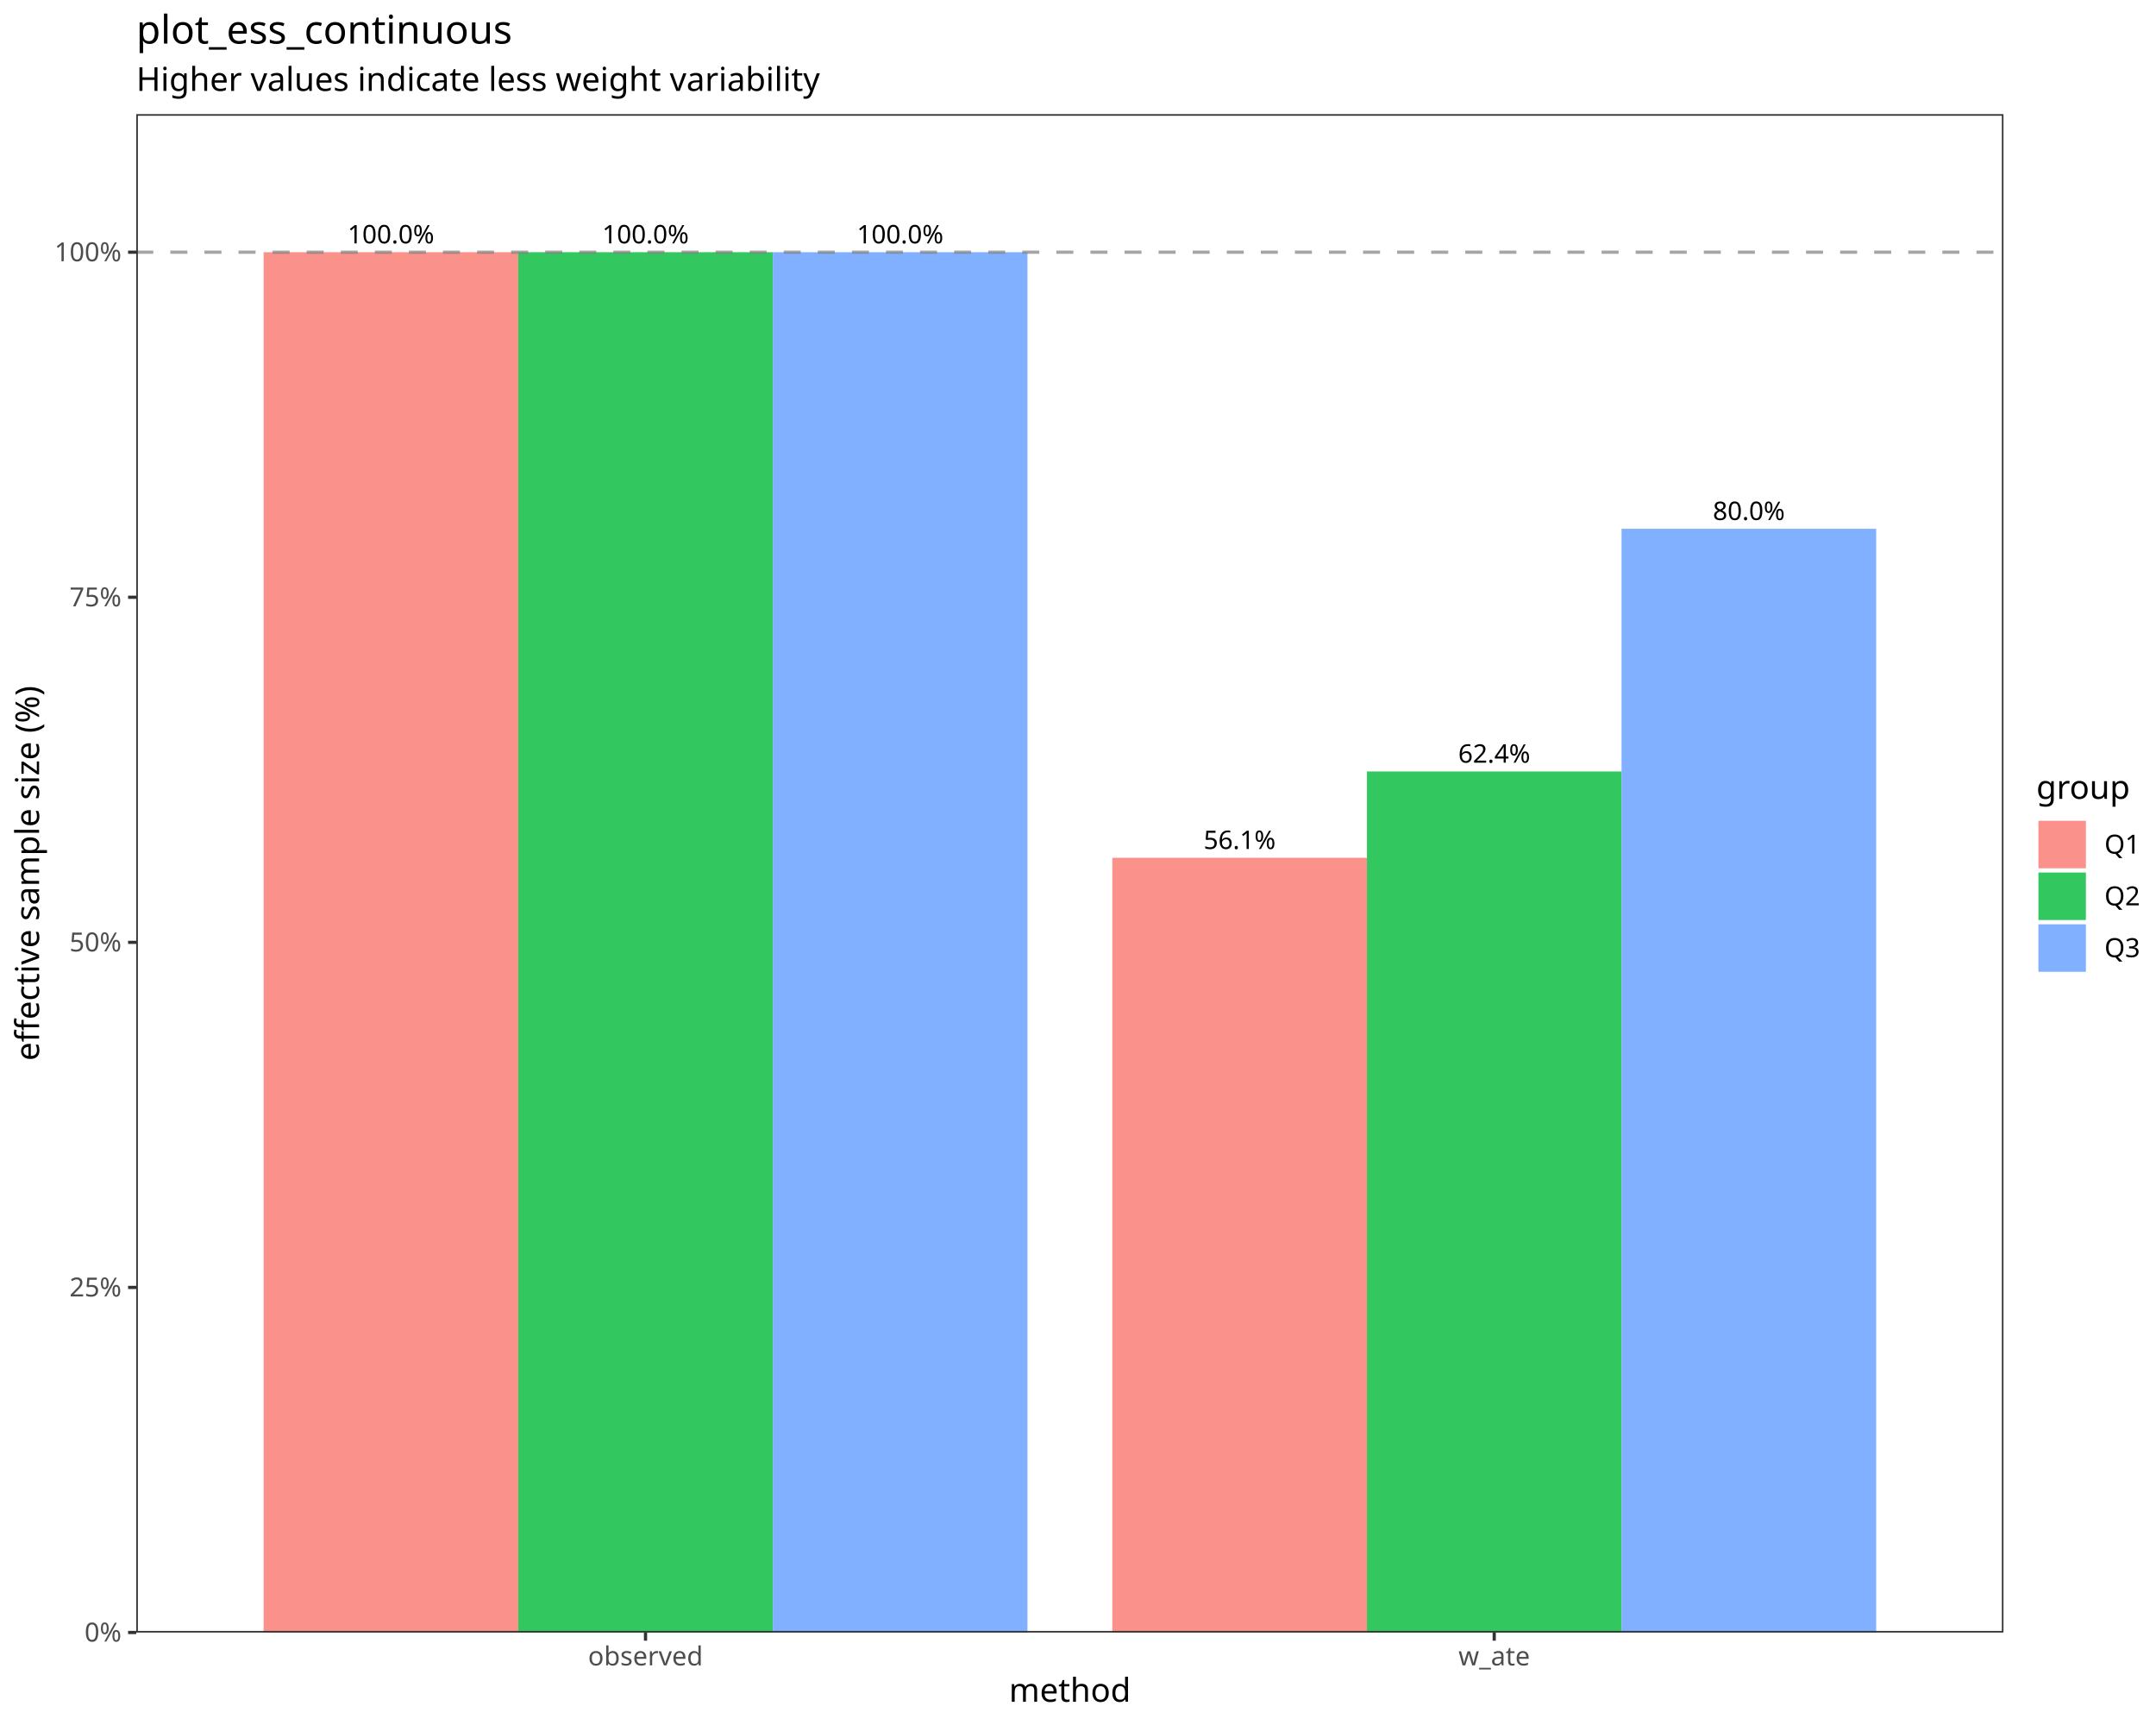
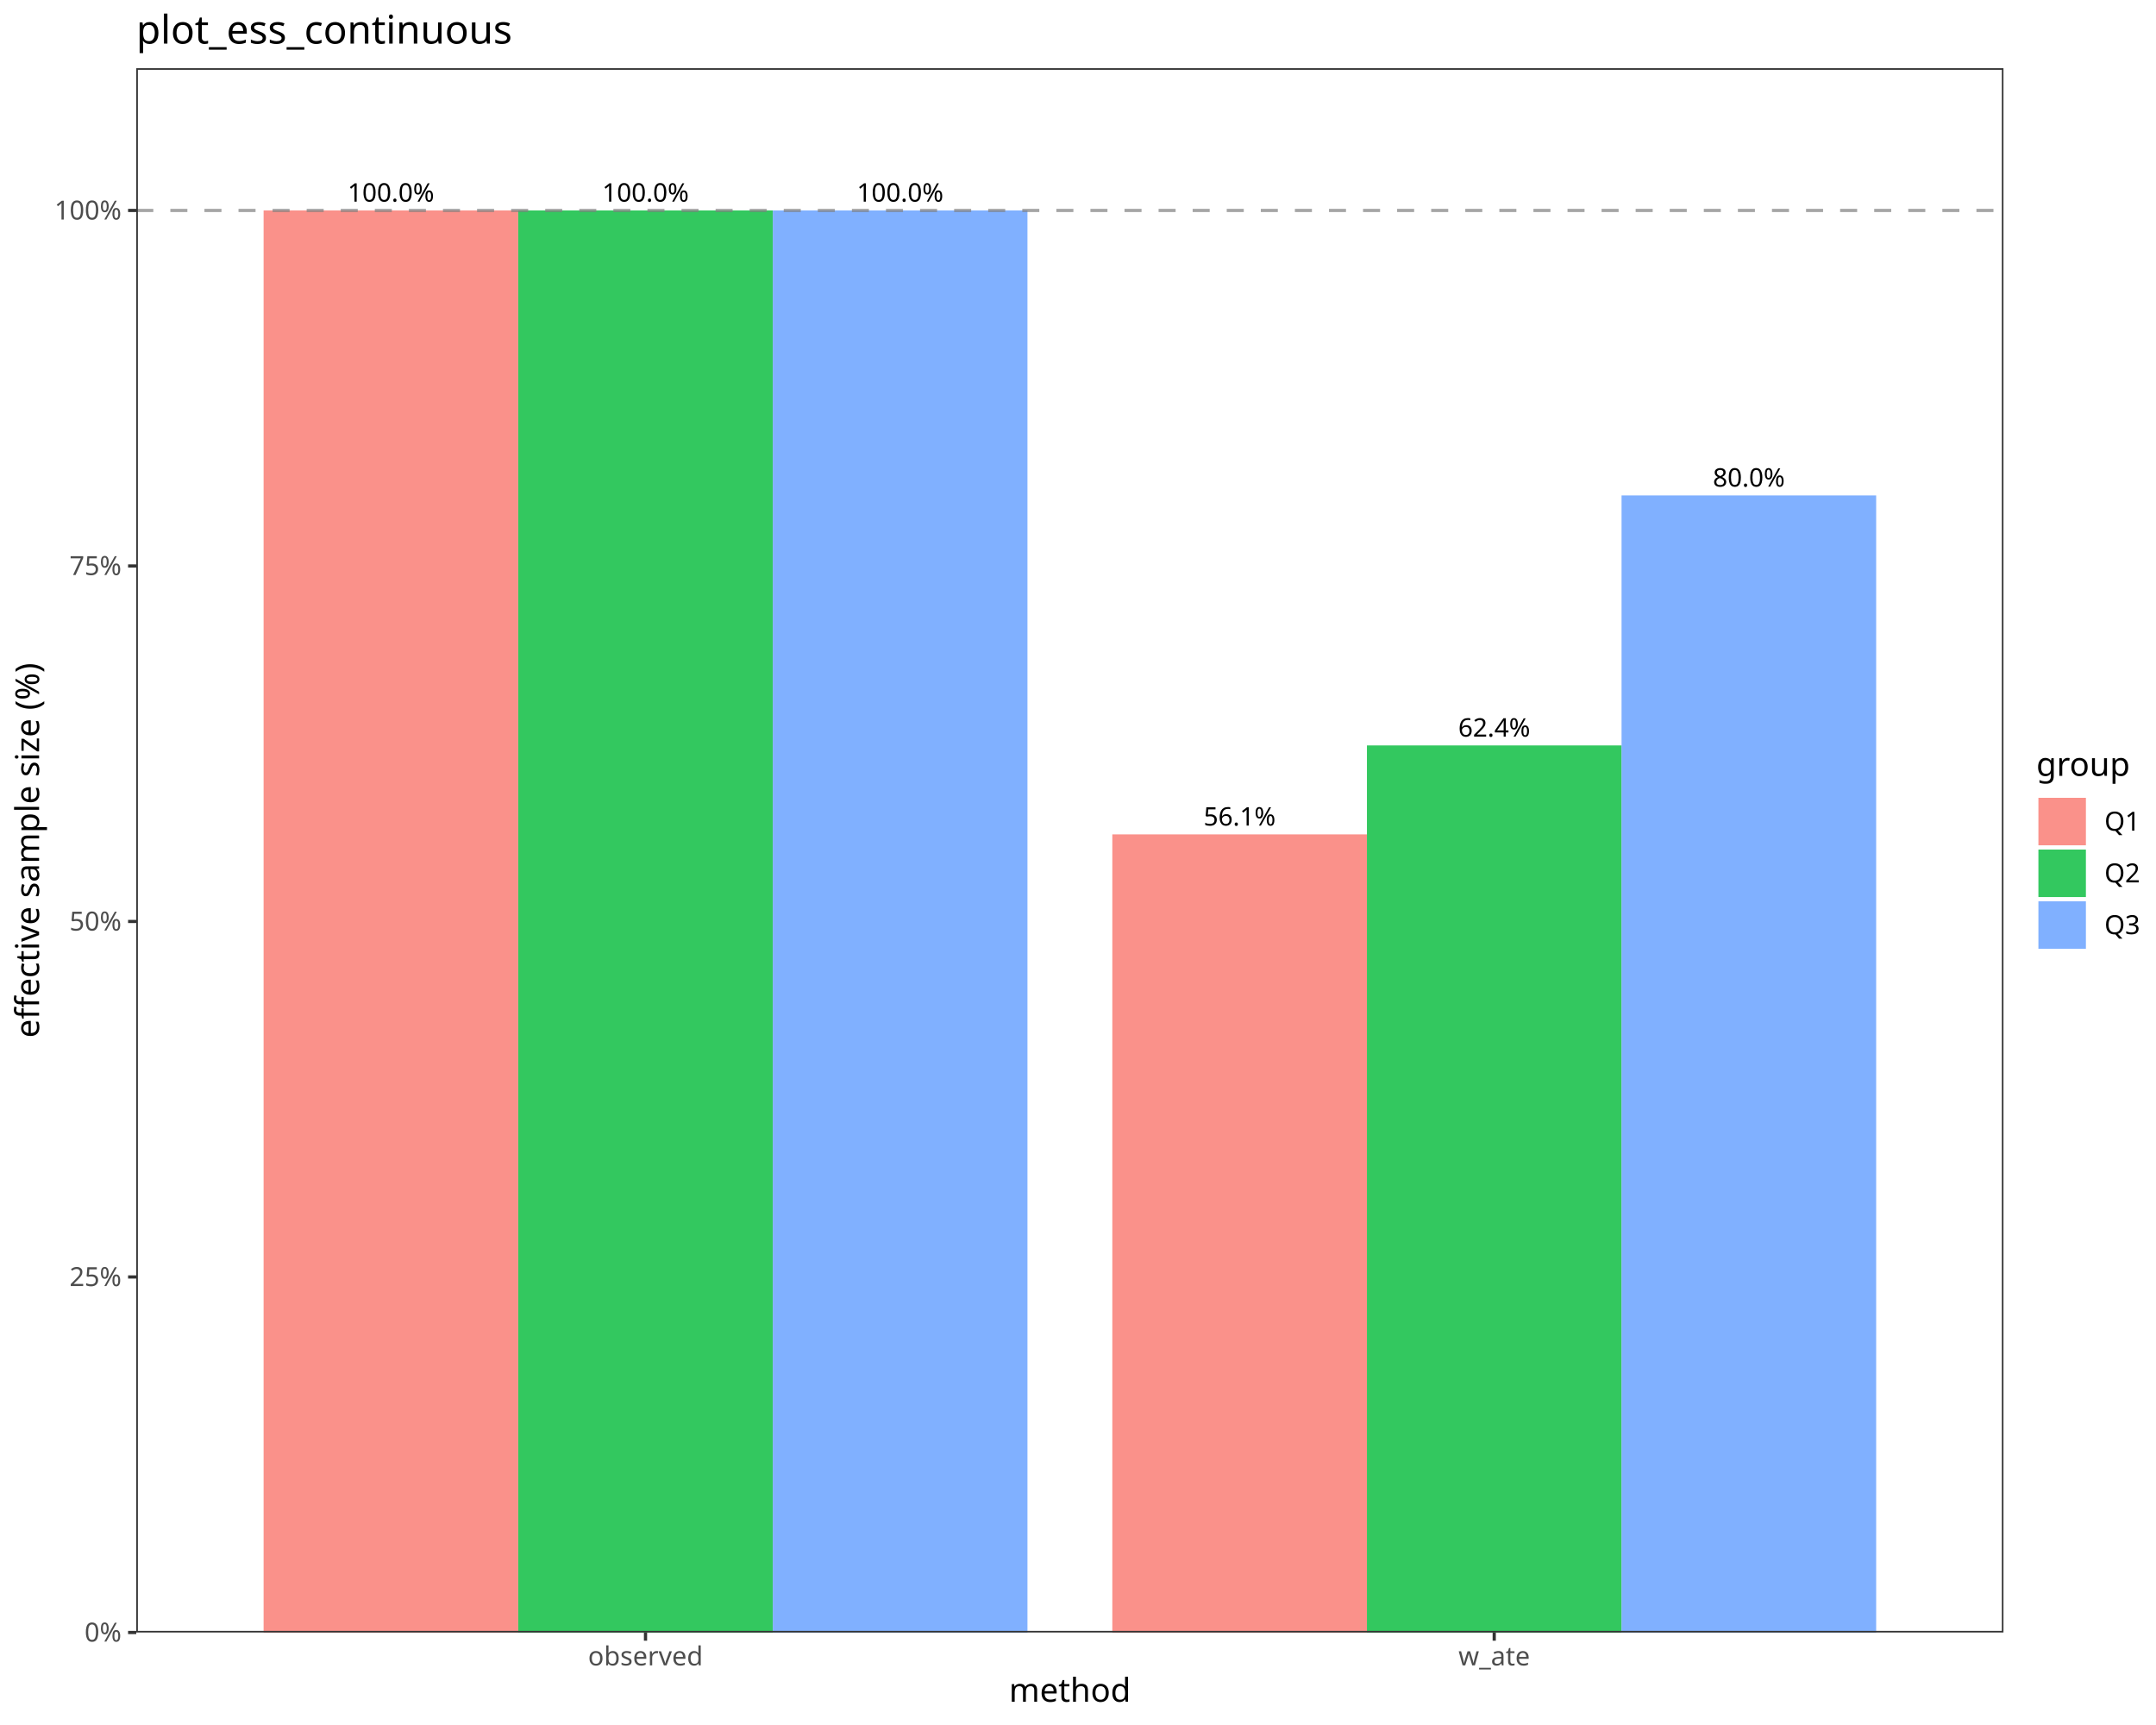
<svg xmlns="http://www.w3.org/2000/svg" class="svglite" data-engine-version="2.0" width="720.00pt" height="576.00pt" viewBox="0 0 720.00 576.00">
  <defs>
    <style type="text/css">
    .svglite line, .svglite polyline, .svglite polygon, .svglite path, .svglite rect, .svglite circle {
      fill: none;
      stroke: #000000;
      stroke-linecap: round;
      stroke-linejoin: round;
      stroke-miterlimit: 10.00;
    }
  </style>
  </defs>
  <rect width="100%" height="100%" style="stroke: none; fill: #FFFFFF;" />
  <defs>
    <clipPath id="cpMC4wMHw3MjAuMDB8MC4wMHw1NzYuMDA=">
      <rect x="0.00" y="0.00" width="720.00" height="576.00" />
    </clipPath>
  </defs>
  <g clip-path="url(#cpMC4wMHw3MjAuMDB8MC4wMHw1NzYuMDA=)">
    <rect x="0.00" y="0.00" width="720.00" height="576.00" style="stroke-width: 1.07; stroke: #FFFFFF; fill: #FFFFFF;" />
  </g>
  <defs>
-     <clipPath id="cpNDUuNTF8NjY5LjA2fDM4LjEyfDU0NS4xMQ==">
-       <rect x="45.51" y="38.12" width="623.55" height="507.00" />
+     <clipPath id="cpNDUuNTF8NjY5LjA2fDIyLjc4fDU0NS4xMQ==">
+       <rect x="45.51" y="22.78" width="623.55" height="522.33" />
    </clipPath>
  </defs>
-   <g clip-path="url(#cpNDUuNTF8NjY5LjA2fDM4LjEyfDU0NS4xMQ==)">
-     <rect x="45.51" y="38.12" width="623.55" height="507.00" style="stroke-width: 1.07; stroke: none; fill: #FFFFFF;" />
-     <rect x="88.03" y="84.21" width="85.03" height="460.91" style="stroke-width: 1.07; stroke: none; stroke-linecap: butt; stroke-linejoin: miter; fill: #F8766D; fill-opacity: 0.80;" />
-     <rect x="173.06" y="84.21" width="85.03" height="460.91" style="stroke-width: 1.07; stroke: none; stroke-linecap: butt; stroke-linejoin: miter; fill: #00BA38; fill-opacity: 0.80;" />
-     <rect x="258.09" y="84.21" width="85.03" height="460.91" style="stroke-width: 1.07; stroke: none; stroke-linecap: butt; stroke-linejoin: miter; fill: #619CFF; fill-opacity: 0.80;" />
-     <rect x="371.46" y="286.43" width="85.03" height="258.68" style="stroke-width: 1.07; stroke: none; stroke-linecap: butt; stroke-linejoin: miter; fill: #F8766D; fill-opacity: 0.80;" />
-     <rect x="456.49" y="257.60" width="85.03" height="287.51" style="stroke-width: 1.07; stroke: none; stroke-linecap: butt; stroke-linejoin: miter; fill: #00BA38; fill-opacity: 0.80;" />
-     <rect x="541.52" y="176.57" width="85.03" height="368.54" style="stroke-width: 1.07; stroke: none; stroke-linecap: butt; stroke-linejoin: miter; fill: #619CFF; fill-opacity: 0.80;" />
-     <text x="130.54" y="81.27" text-anchor="middle" style="font-size: 8.54px; font-family: sans;" textLength="28.95px" lengthAdjust="spacingAndGlyphs">100.0%</text>
-     <text x="215.57" y="81.27" text-anchor="middle" style="font-size: 8.54px; font-family: sans;" textLength="28.95px" lengthAdjust="spacingAndGlyphs">100.0%</text>
-     <text x="300.60" y="81.27" text-anchor="middle" style="font-size: 8.54px; font-family: sans;" textLength="28.95px" lengthAdjust="spacingAndGlyphs">100.0%</text>
-     <text x="413.97" y="283.49" text-anchor="middle" style="font-size: 8.54px; font-family: sans;" textLength="24.20px" lengthAdjust="spacingAndGlyphs">56.1%</text>
-     <text x="499.00" y="254.67" text-anchor="middle" style="font-size: 8.54px; font-family: sans;" textLength="24.20px" lengthAdjust="spacingAndGlyphs">62.4%</text>
-     <text x="584.03" y="173.64" text-anchor="middle" style="font-size: 8.54px; font-family: sans;" textLength="24.20px" lengthAdjust="spacingAndGlyphs">80.0%</text>
-     <line x1="45.51" y1="84.21" x2="669.06" y2="84.21" style="stroke-width: 1.07; stroke: #7F7F7F; stroke-opacity: 0.70; stroke-dasharray: 5.69,5.69; stroke-linecap: butt;" />
-     <rect x="45.51" y="38.12" width="623.55" height="507.00" style="stroke-width: 1.07; stroke: #333333;" />
+   <g clip-path="url(#cpNDUuNTF8NjY5LjA2fDIyLjc4fDU0NS4xMQ==)">
+     <rect x="45.51" y="22.78" width="623.55" height="522.33" style="stroke-width: 1.07; stroke: none; fill: #FFFFFF;" />
+     <rect x="88.03" y="70.27" width="85.03" height="474.84" style="stroke-width: 1.07; stroke: none; stroke-linecap: butt; stroke-linejoin: miter; fill: #F8766D; fill-opacity: 0.80;" />
+     <rect x="173.06" y="70.27" width="85.03" height="474.84" style="stroke-width: 1.07; stroke: none; stroke-linecap: butt; stroke-linejoin: miter; fill: #00BA38; fill-opacity: 0.80;" />
+     <rect x="258.09" y="70.27" width="85.03" height="474.84" style="stroke-width: 1.07; stroke: none; stroke-linecap: butt; stroke-linejoin: miter; fill: #619CFF; fill-opacity: 0.80;" />
+     <rect x="371.46" y="278.61" width="85.03" height="266.50" style="stroke-width: 1.07; stroke: none; stroke-linecap: butt; stroke-linejoin: miter; fill: #F8766D; fill-opacity: 0.80;" />
+     <rect x="456.49" y="248.91" width="85.03" height="296.20" style="stroke-width: 1.07; stroke: none; stroke-linecap: butt; stroke-linejoin: miter; fill: #00BA38; fill-opacity: 0.80;" />
+     <rect x="541.52" y="165.43" width="85.03" height="379.68" style="stroke-width: 1.07; stroke: none; stroke-linecap: butt; stroke-linejoin: miter; fill: #619CFF; fill-opacity: 0.80;" />
+     <text x="130.54" y="67.33" text-anchor="middle" style="font-size: 8.54px; font-family: sans;" textLength="28.95px" lengthAdjust="spacingAndGlyphs">100.0%</text>
+     <text x="215.57" y="67.33" text-anchor="middle" style="font-size: 8.54px; font-family: sans;" textLength="28.95px" lengthAdjust="spacingAndGlyphs">100.0%</text>
+     <text x="300.60" y="67.33" text-anchor="middle" style="font-size: 8.54px; font-family: sans;" textLength="28.95px" lengthAdjust="spacingAndGlyphs">100.0%</text>
+     <text x="413.97" y="275.67" text-anchor="middle" style="font-size: 8.54px; font-family: sans;" textLength="24.20px" lengthAdjust="spacingAndGlyphs">56.1%</text>
+     <text x="499.00" y="245.97" text-anchor="middle" style="font-size: 8.54px; font-family: sans;" textLength="24.20px" lengthAdjust="spacingAndGlyphs">62.4%</text>
+     <text x="584.03" y="162.49" text-anchor="middle" style="font-size: 8.54px; font-family: sans;" textLength="24.20px" lengthAdjust="spacingAndGlyphs">80.0%</text>
+     <line x1="45.51" y1="70.27" x2="669.06" y2="70.27" style="stroke-width: 1.07; stroke: #7F7F7F; stroke-opacity: 0.70; stroke-dasharray: 5.69,5.69; stroke-linecap: butt;" />
+     <rect x="45.51" y="22.78" width="623.55" height="522.33" style="stroke-width: 1.07; stroke: #333333;" />
  </g>
  <g clip-path="url(#cpMC4wMHw3MjAuMDB8MC4wMHw1NzYuMDA=)">
    <text x="40.58" y="548.14" text-anchor="end" style="font-size: 8.80px; fill: #4D4D4D; font-family: sans;" textLength="12.72px" lengthAdjust="spacingAndGlyphs">0%</text>
-     <text x="40.58" y="432.91" text-anchor="end" style="font-size: 8.80px; fill: #4D4D4D; font-family: sans;" textLength="17.61px" lengthAdjust="spacingAndGlyphs">25%</text>
-     <text x="40.58" y="317.69" text-anchor="end" style="font-size: 8.80px; fill: #4D4D4D; font-family: sans;" textLength="17.61px" lengthAdjust="spacingAndGlyphs">50%</text>
-     <text x="40.58" y="202.46" text-anchor="end" style="font-size: 8.80px; fill: #4D4D4D; font-family: sans;" textLength="17.61px" lengthAdjust="spacingAndGlyphs">75%</text>
-     <text x="40.58" y="87.24" text-anchor="end" style="font-size: 8.80px; fill: #4D4D4D; font-family: sans;" textLength="22.51px" lengthAdjust="spacingAndGlyphs">100%</text>
+     <text x="40.58" y="429.43" text-anchor="end" style="font-size: 8.80px; fill: #4D4D4D; font-family: sans;" textLength="17.61px" lengthAdjust="spacingAndGlyphs">25%</text>
+     <text x="40.58" y="310.72" text-anchor="end" style="font-size: 8.80px; fill: #4D4D4D; font-family: sans;" textLength="17.61px" lengthAdjust="spacingAndGlyphs">50%</text>
+     <text x="40.58" y="192.01" text-anchor="end" style="font-size: 8.80px; fill: #4D4D4D; font-family: sans;" textLength="17.61px" lengthAdjust="spacingAndGlyphs">75%</text>
+     <text x="40.58" y="73.30" text-anchor="end" style="font-size: 8.80px; fill: #4D4D4D; font-family: sans;" textLength="22.51px" lengthAdjust="spacingAndGlyphs">100%</text>
    <polyline points="42.77,545.11 45.51,545.11 " style="stroke-width: 1.07; stroke: #333333; stroke-linecap: butt;" />
-     <polyline points="42.77,429.89 45.51,429.89 " style="stroke-width: 1.07; stroke: #333333; stroke-linecap: butt;" />
-     <polyline points="42.77,314.66 45.51,314.66 " style="stroke-width: 1.07; stroke: #333333; stroke-linecap: butt;" />
-     <polyline points="42.77,199.43 45.51,199.43 " style="stroke-width: 1.07; stroke: #333333; stroke-linecap: butt;" />
-     <polyline points="42.77,84.21 45.51,84.21 " style="stroke-width: 1.07; stroke: #333333; stroke-linecap: butt;" />
+     <polyline points="42.77,426.40 45.51,426.40 " style="stroke-width: 1.07; stroke: #333333; stroke-linecap: butt;" />
+     <polyline points="42.77,307.69 45.51,307.69 " style="stroke-width: 1.07; stroke: #333333; stroke-linecap: butt;" />
+     <polyline points="42.77,188.98 45.51,188.98 " style="stroke-width: 1.07; stroke: #333333; stroke-linecap: butt;" />
+     <polyline points="42.77,70.27 45.51,70.27 " style="stroke-width: 1.07; stroke: #333333; stroke-linecap: butt;" />
    <polyline points="215.57,547.85 215.57,545.11 " style="stroke-width: 1.07; stroke: #333333; stroke-linecap: butt;" />
    <polyline points="499.00,547.85 499.00,545.11 " style="stroke-width: 1.07; stroke: #333333; stroke-linecap: butt;" />
    <text x="215.57" y="556.10" text-anchor="middle" style="font-size: 8.80px; fill: #4D4D4D; font-family: sans;" textLength="36.21px" lengthAdjust="spacingAndGlyphs">observed</text>
    <text x="499.00" y="556.10" text-anchor="middle" style="font-size: 8.80px; fill: #4D4D4D; font-family: sans;" textLength="23.49px" lengthAdjust="spacingAndGlyphs">w_ate</text>
    <text x="357.29" y="568.24" text-anchor="middle" style="font-size: 11.00px; font-family: sans;" textLength="36.70px" lengthAdjust="spacingAndGlyphs">method</text>
-     <text transform="translate(13.05,291.61) rotate(-90)" text-anchor="middle" style="font-size: 11.00px; font-family: sans;" textLength="122.28px" lengthAdjust="spacingAndGlyphs">effective sample size (%)</text>
-     <rect x="680.02" y="258.03" width="34.50" height="67.17" style="stroke-width: 1.07; stroke: none; fill: #FFFFFF;" />
-     <text x="680.02" y="266.74" style="font-size: 11.00px; font-family: sans;" textLength="28.14px" lengthAdjust="spacingAndGlyphs">group</text>
-     <rect x="680.02" y="273.36" width="17.28" height="17.28" style="stroke-width: 1.07; stroke: none; fill: #FFFFFF;" />
-     <rect x="680.73" y="274.07" width="15.86" height="15.86" style="stroke-width: 1.07; stroke: none; stroke-linecap: butt; stroke-linejoin: miter; fill: #F8766D; fill-opacity: 0.80;" />
-     <rect x="680.02" y="290.64" width="17.28" height="17.28" style="stroke-width: 1.07; stroke: none; fill: #FFFFFF;" />
-     <rect x="680.73" y="291.35" width="15.86" height="15.86" style="stroke-width: 1.07; stroke: none; stroke-linecap: butt; stroke-linejoin: miter; fill: #00BA38; fill-opacity: 0.80;" />
-     <rect x="680.02" y="307.92" width="17.28" height="17.28" style="stroke-width: 1.07; stroke: none; fill: #FFFFFF;" />
-     <rect x="680.73" y="308.63" width="15.86" height="15.86" style="stroke-width: 1.07; stroke: none; stroke-linecap: butt; stroke-linejoin: miter; fill: #619CFF; fill-opacity: 0.80;" />
-     <text x="702.78" y="285.03" style="font-size: 8.80px; font-family: sans;" textLength="11.74px" lengthAdjust="spacingAndGlyphs">Q1</text>
-     <text x="702.78" y="302.31" style="font-size: 8.80px; font-family: sans;" textLength="11.74px" lengthAdjust="spacingAndGlyphs">Q2</text>
-     <text x="702.78" y="319.59" style="font-size: 8.80px; font-family: sans;" textLength="11.74px" lengthAdjust="spacingAndGlyphs">Q3</text>
-     <text x="45.51" y="30.35" style="font-size: 11.00px; font-family: sans;" textLength="214.63px" lengthAdjust="spacingAndGlyphs">Higher values indicate less weight variability</text>
+     <text transform="translate(13.05,283.95) rotate(-90)" text-anchor="middle" style="font-size: 11.00px; font-family: sans;" textLength="122.28px" lengthAdjust="spacingAndGlyphs">effective sample size (%)</text>
+     <rect x="680.02" y="250.36" width="34.50" height="67.17" style="stroke-width: 1.07; stroke: none; fill: #FFFFFF;" />
+     <text x="680.02" y="259.07" style="font-size: 11.00px; font-family: sans;" textLength="28.14px" lengthAdjust="spacingAndGlyphs">group</text>
+     <rect x="680.02" y="265.69" width="17.28" height="17.28" style="stroke-width: 1.07; stroke: none; fill: #FFFFFF;" />
+     <rect x="680.73" y="266.40" width="15.86" height="15.86" style="stroke-width: 1.07; stroke: none; stroke-linecap: butt; stroke-linejoin: miter; fill: #F8766D; fill-opacity: 0.80;" />
+     <rect x="680.02" y="282.97" width="17.28" height="17.28" style="stroke-width: 1.07; stroke: none; fill: #FFFFFF;" />
+     <rect x="680.73" y="283.68" width="15.86" height="15.86" style="stroke-width: 1.07; stroke: none; stroke-linecap: butt; stroke-linejoin: miter; fill: #00BA38; fill-opacity: 0.80;" />
+     <rect x="680.02" y="300.25" width="17.28" height="17.28" style="stroke-width: 1.07; stroke: none; fill: #FFFFFF;" />
+     <rect x="680.73" y="300.96" width="15.86" height="15.86" style="stroke-width: 1.07; stroke: none; stroke-linecap: butt; stroke-linejoin: miter; fill: #619CFF; fill-opacity: 0.80;" />
+     <text x="702.78" y="277.36" style="font-size: 8.80px; font-family: sans;" textLength="11.74px" lengthAdjust="spacingAndGlyphs">Q1</text>
+     <text x="702.78" y="294.64" style="font-size: 8.80px; font-family: sans;" textLength="11.74px" lengthAdjust="spacingAndGlyphs">Q2</text>
+     <text x="702.78" y="311.92" style="font-size: 8.80px; font-family: sans;" textLength="11.74px" lengthAdjust="spacingAndGlyphs">Q3</text>
    <text x="45.51" y="14.56" style="font-size: 13.20px; font-family: sans;" textLength="120.38px" lengthAdjust="spacingAndGlyphs">plot_ess_continuous</text>
  </g>
</svg>
